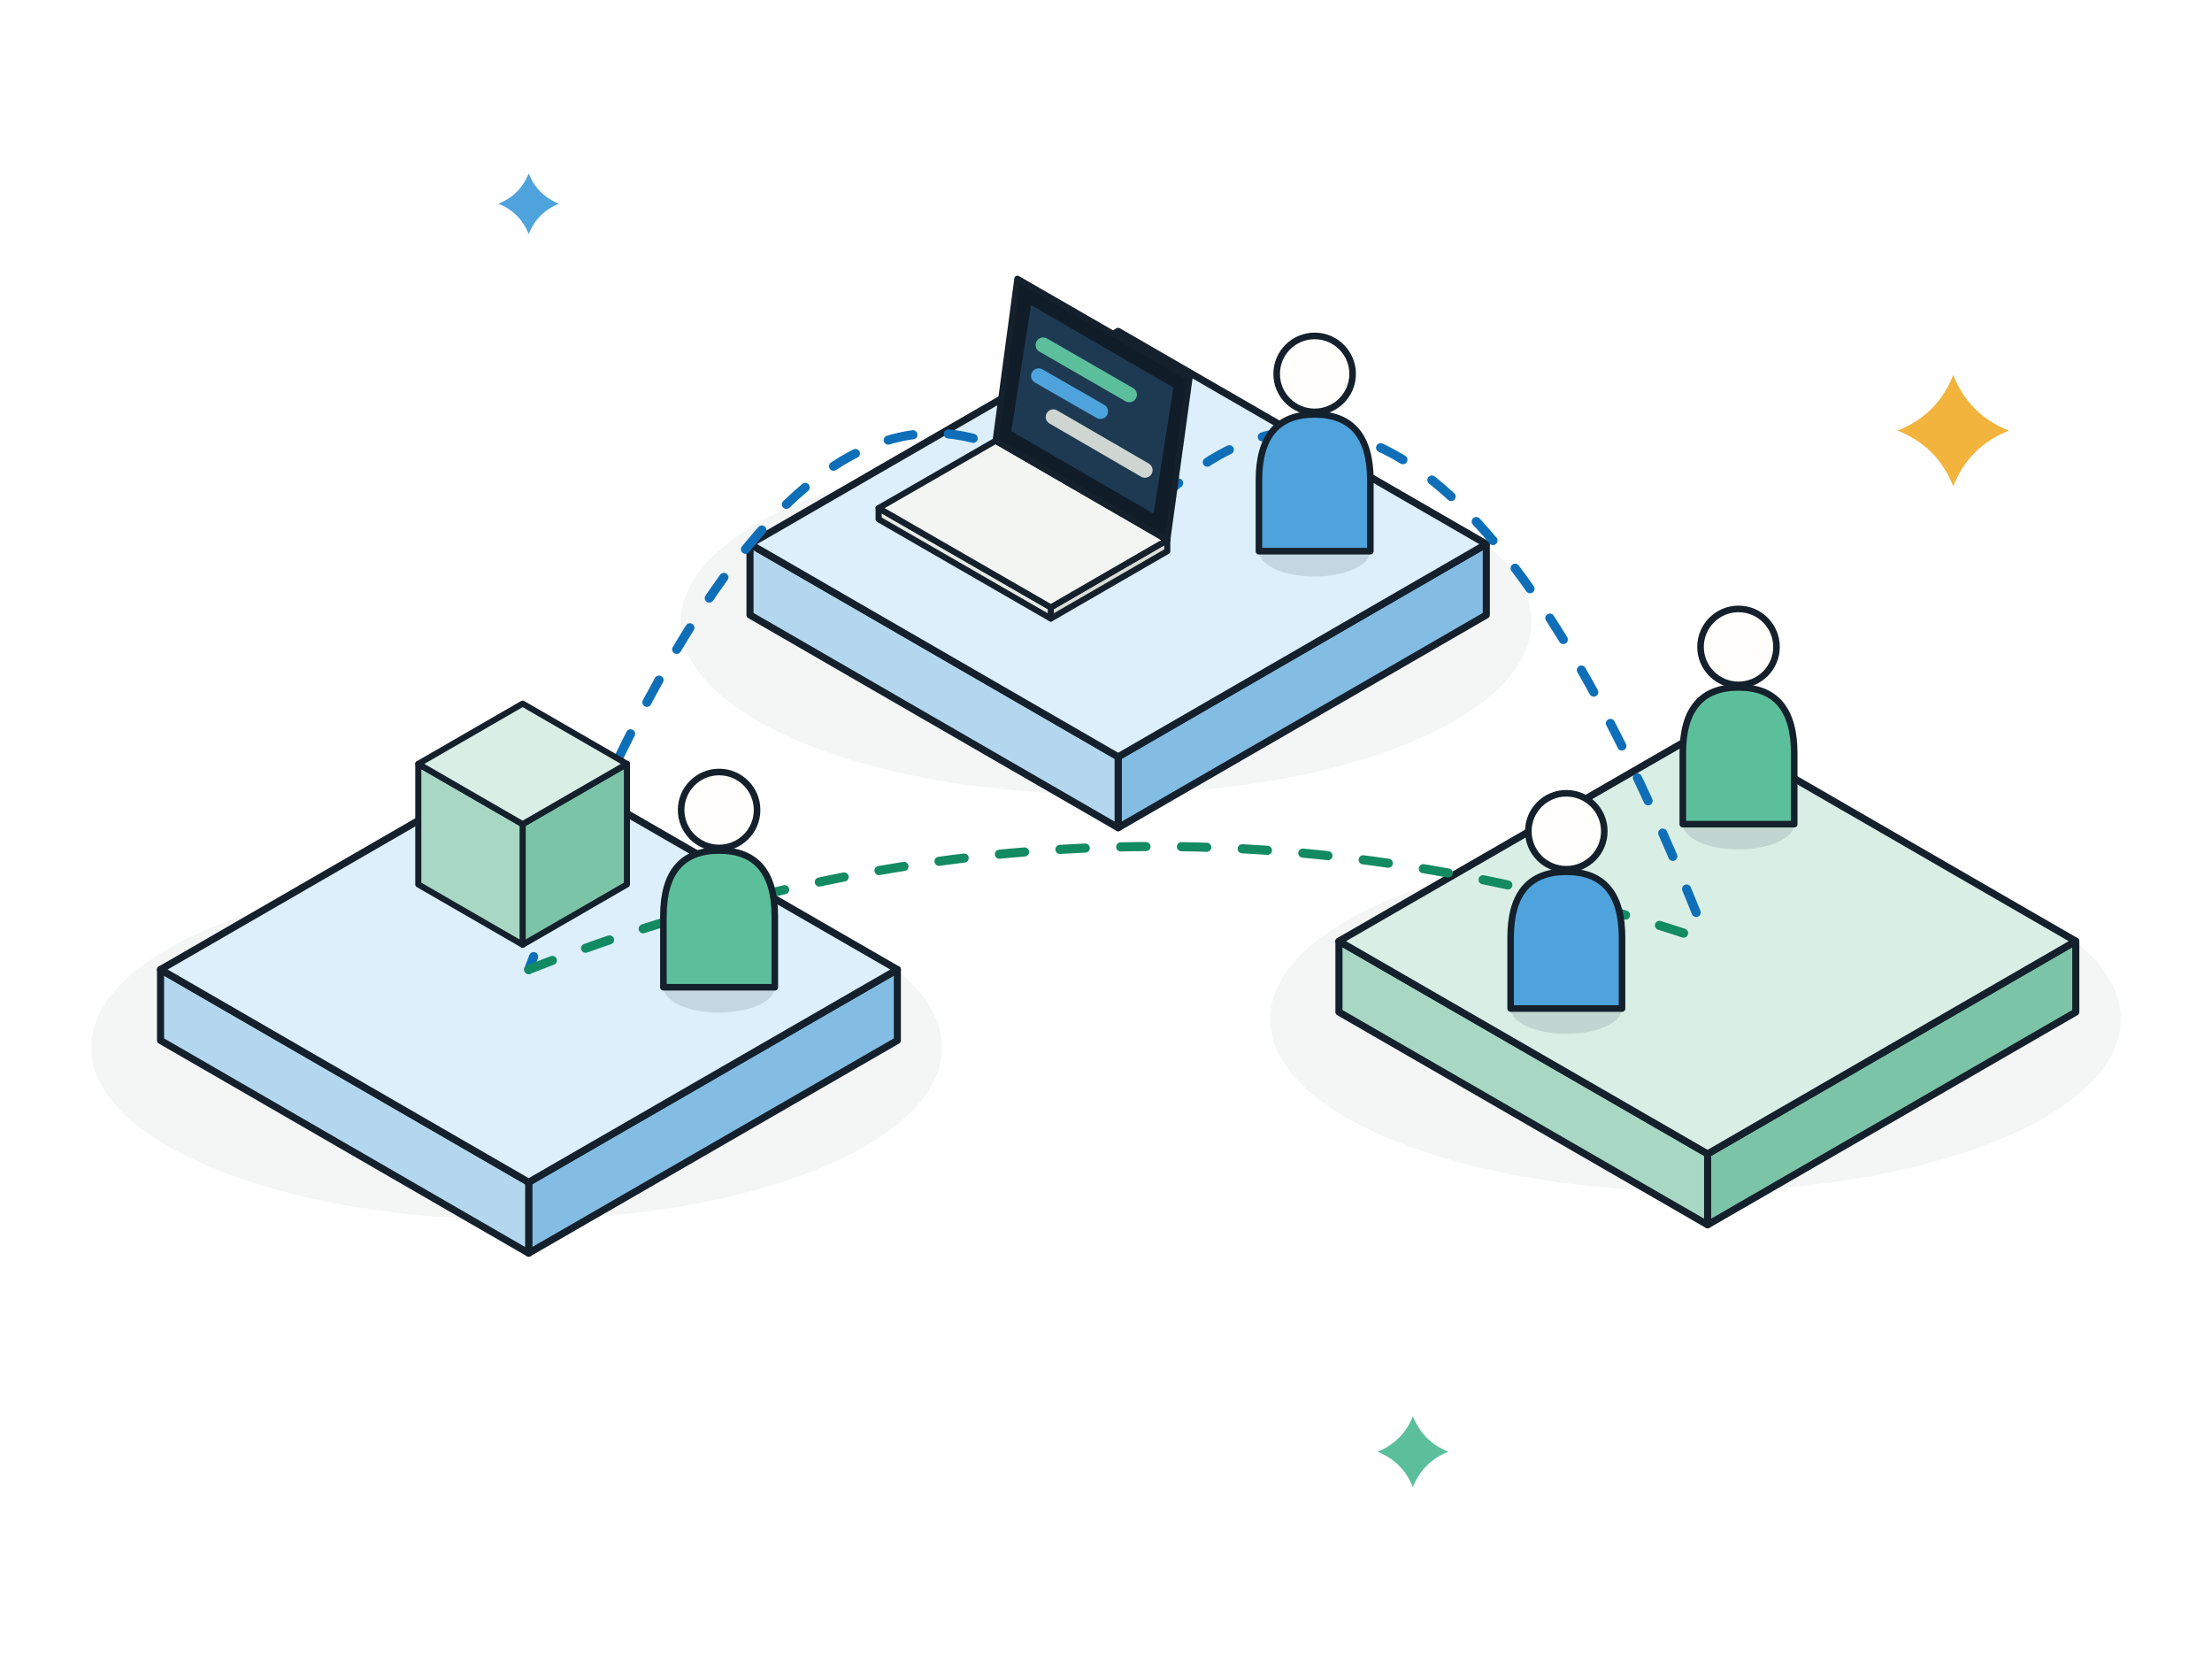
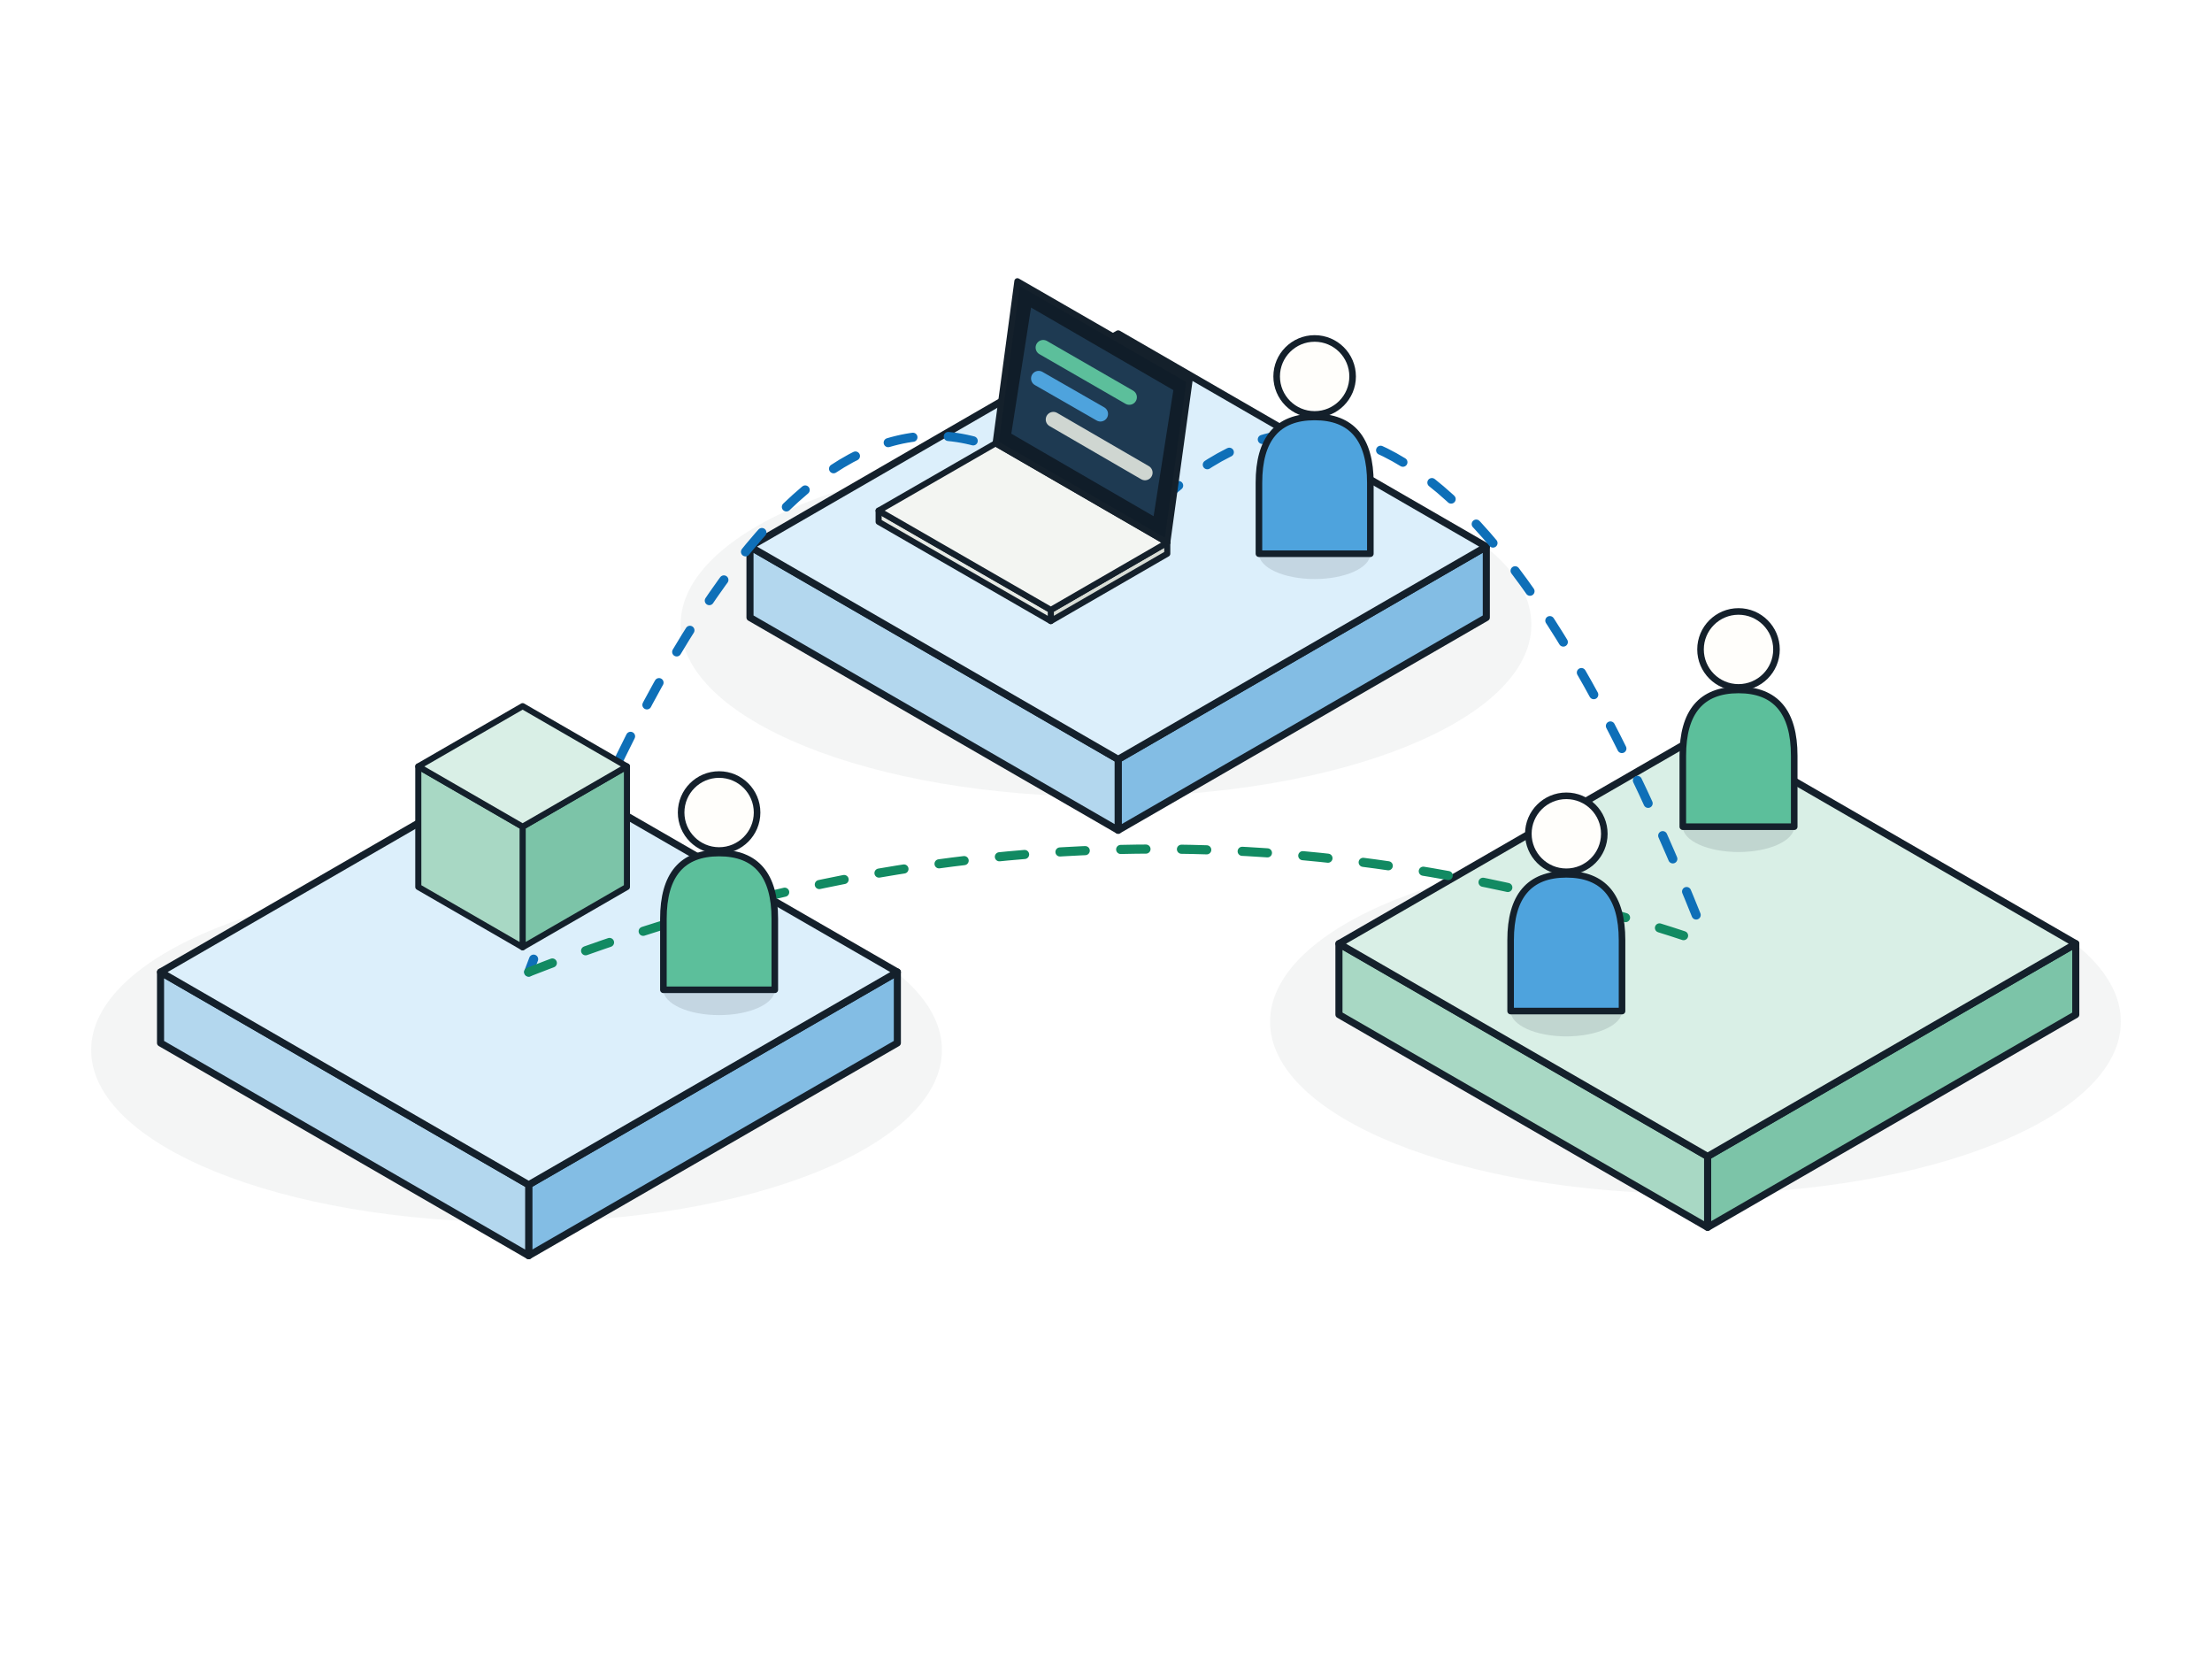
- <svg xmlns="http://www.w3.org/2000/svg" viewBox="59.2 10.7 436.8 327.6" width="437" height="328" role="img" aria-label="Three connected student communities">
+ <svg xmlns="http://www.w3.org/2000/svg" viewBox="59.2 10.2 436.8 327.6" width="437" height="328" role="img" aria-label="Three connected student communities">
  <ellipse cx="277.6" cy="133.4" rx="84" ry="34" fill="#14202b" fill-opacity="0.045" />
  <ellipse cx="394" cy="211.8" rx="84" ry="34" fill="#14202b" fill-opacity="0.045" />
  <ellipse cx="161.2" cy="217.4" rx="84" ry="34" fill="#14202b" fill-opacity="0.045" />
  <polygon points="352.7,118 280,160 280,174 352.7,132" fill="#83bde4" stroke="#14202b" stroke-width="1.4" stroke-linejoin="round" />
  <polygon points="207.3,118 280,160 280,174 207.3,132" fill="#b3d7ee" stroke="#14202b" stroke-width="1.4" stroke-linejoin="round" />
  <polygon points="280,76 352.7,118 280,160 207.3,118" fill="#dceffb" stroke="#14202b" stroke-width="1.4" stroke-linejoin="round" />
  <polygon points="469.1,196.4 396.4,238.4 396.4,252.4 469.1,210.4" fill="#7cc4a8" stroke="#14202b" stroke-width="1.4" stroke-linejoin="round" />
  <polygon points="323.6,196.4 396.4,238.4 396.4,252.4 323.6,210.4" fill="#a8d8c4" stroke="#14202b" stroke-width="1.4" stroke-linejoin="round" />
  <polygon points="396.4,154.4 469.1,196.4 396.4,238.4 323.6,196.4" fill="#d9efe6" stroke="#14202b" stroke-width="1.4" stroke-linejoin="round" />
  <polygon points="236.4,202 163.6,244 163.6,258 236.4,216" fill="#83bde4" stroke="#14202b" stroke-width="1.4" stroke-linejoin="round" />
  <polygon points="90.9,202 163.6,244 163.6,258 90.9,216" fill="#b3d7ee" stroke="#14202b" stroke-width="1.4" stroke-linejoin="round" />
  <polygon points="163.6,160 236.4,202 163.6,244 90.9,202" fill="#dceffb" stroke="#14202b" stroke-width="1.4" stroke-linejoin="round" />
  <path d="M280 118 Q338.2 48 396.4 196.4" fill="none" stroke="#0e6fb8" stroke-width="1.8" stroke-dasharray="5 7" stroke-linecap="round" />
  <path d="M280 118 Q221.8 48 163.6 202" fill="none" stroke="#0e6fb8" stroke-width="1.8" stroke-dasharray="5 7" stroke-linecap="round" />
  <path d="M163.6 202 Q280 156.4 396.4 196.4" fill="none" stroke="#128a62" stroke-width="1.8" stroke-dasharray="5 7" stroke-linecap="round" />
  <polygon points="289.7,117.2 266.7,130.5 266.7,132.7 289.7,119.4" fill="#d8ddd6" stroke="#14202b" stroke-width="1.2" stroke-linejoin="round" />
  <polygon points="232.7,110.9 266.7,130.5 266.7,132.7 232.7,113.1" fill="#e6eae5" stroke="#14202b" stroke-width="1.2" stroke-linejoin="round" />
  <polygon points="255.8,97.6 289.7,117.2 266.7,130.5 232.7,110.9" fill="#f3f5f2" stroke="#14202b" stroke-width="1.2" stroke-linejoin="round" />
  <polygon points="255.8,97.6 289.7,117.2 294.1,85.2 260.1,65.6" fill="#101d29" stroke="#14202b" stroke-width="1.2" stroke-linejoin="round" />
  <polygon points="258.9,95.7 287,112 290.9,87.1 262.8,70.8" fill="#1e3a52" stroke="#14202b" stroke-width="0" stroke-linejoin="round" />
  <line x1="265.2" y1="78.7" x2="282.2" y2="88.5" stroke="#5cbf9b" stroke-width="3" stroke-linecap="round" />
  <line x1="264.3" y1="84.8" x2="276.5" y2="91.8" stroke="#4ea3dd" stroke-width="3" stroke-linecap="round" />
  <line x1="267.2" y1="92.9" x2="285.3" y2="103.4" stroke="#cfd6d1" stroke-width="3" stroke-linecap="round" />
  <ellipse cx="318.8" cy="119.4" rx="11" ry="5" fill="#14202b" fill-opacity="0.12" />
  <path d="M307.8 119.4 V105.4 Q307.8 92.4 318.8 92.4 Q329.8 92.4 329.8 105.4 V119.4 Z" fill="#4ea3dd" stroke="#14202b" stroke-width="1.3" stroke-linejoin="round" />
  <circle cx="318.8" cy="84.4" r="7.5" fill="#fffefb" stroke="#14202b" stroke-width="1.3" />
  <ellipse cx="402.5" cy="173.3" rx="11" ry="5" fill="#14202b" fill-opacity="0.12" />
  <path d="M391.5 173.3 V159.3 Q391.5 146.3 402.5 146.3 Q413.5 146.3 413.5 159.3 V173.3 Z" fill="#5cbf9b" stroke="#14202b" stroke-width="1.3" stroke-linejoin="round" />
  <circle cx="402.5" cy="138.3" r="7.5" fill="#fffefb" stroke="#14202b" stroke-width="1.3" />
  <ellipse cx="368.5" cy="209.7" rx="11" ry="5" fill="#14202b" fill-opacity="0.12" />
  <path d="M357.5 209.7 V195.7 Q357.5 182.7 368.5 182.7 Q379.5 182.7 379.5 195.7 V209.7 Z" fill="#4ea3dd" stroke="#14202b" stroke-width="1.3" stroke-linejoin="round" />
  <circle cx="368.5" cy="174.7" r="7.5" fill="#fffefb" stroke="#14202b" stroke-width="1.3" />
  <polygon points="183,161.4 162.4,173.3 162.4,197.1 183,185.2" fill="#7cc4a8" stroke="#14202b" stroke-width="1.2" stroke-linejoin="round" />
  <polygon points="141.8,161.4 162.4,173.3 162.4,197.1 141.8,185.2" fill="#a8d8c4" stroke="#14202b" stroke-width="1.2" stroke-linejoin="round" />
  <polygon points="162.4,149.5 183,161.4 162.4,173.3 141.8,161.4" fill="#d9efe6" stroke="#14202b" stroke-width="1.2" stroke-linejoin="round" />
  <ellipse cx="201.2" cy="205.5" rx="11" ry="5" fill="#14202b" fill-opacity="0.12" />
  <path d="M190.2 205.5 V191.5 Q190.2 178.5 201.2 178.5 Q212.2 178.5 212.2 191.5 V205.5 Z" fill="#5cbf9b" stroke="#14202b" stroke-width="1.3" stroke-linejoin="round" />
  <circle cx="201.2" cy="170.5" r="7.5" fill="#fffefb" stroke="#14202b" stroke-width="1.3" />
-   <path d="M444.9 84.6 Q448 92.5 455.9 95.6 Q448 98.7 444.9 106.6 Q441.8 98.7 433.9 95.6 Q441.8 92.5 444.9 84.6Z" fill="#f2b43c" />
-   <path d="M338.2 290.2 Q340.2 295.2 345.2 297.2 Q340.2 299.2 338.2 304.2 Q336.2 299.2 331.2 297.2 Q336.2 295.2 338.2 290.2Z" fill="#5cbf9b" />
-   <path d="M163.6 44.8 Q165.3 49.1 169.6 50.8 Q165.3 52.5 163.6 56.8 Q161.9 52.5 157.6 50.8 Q161.9 49.1 163.6 44.8Z" fill="#4ea3dd" />
</svg>
